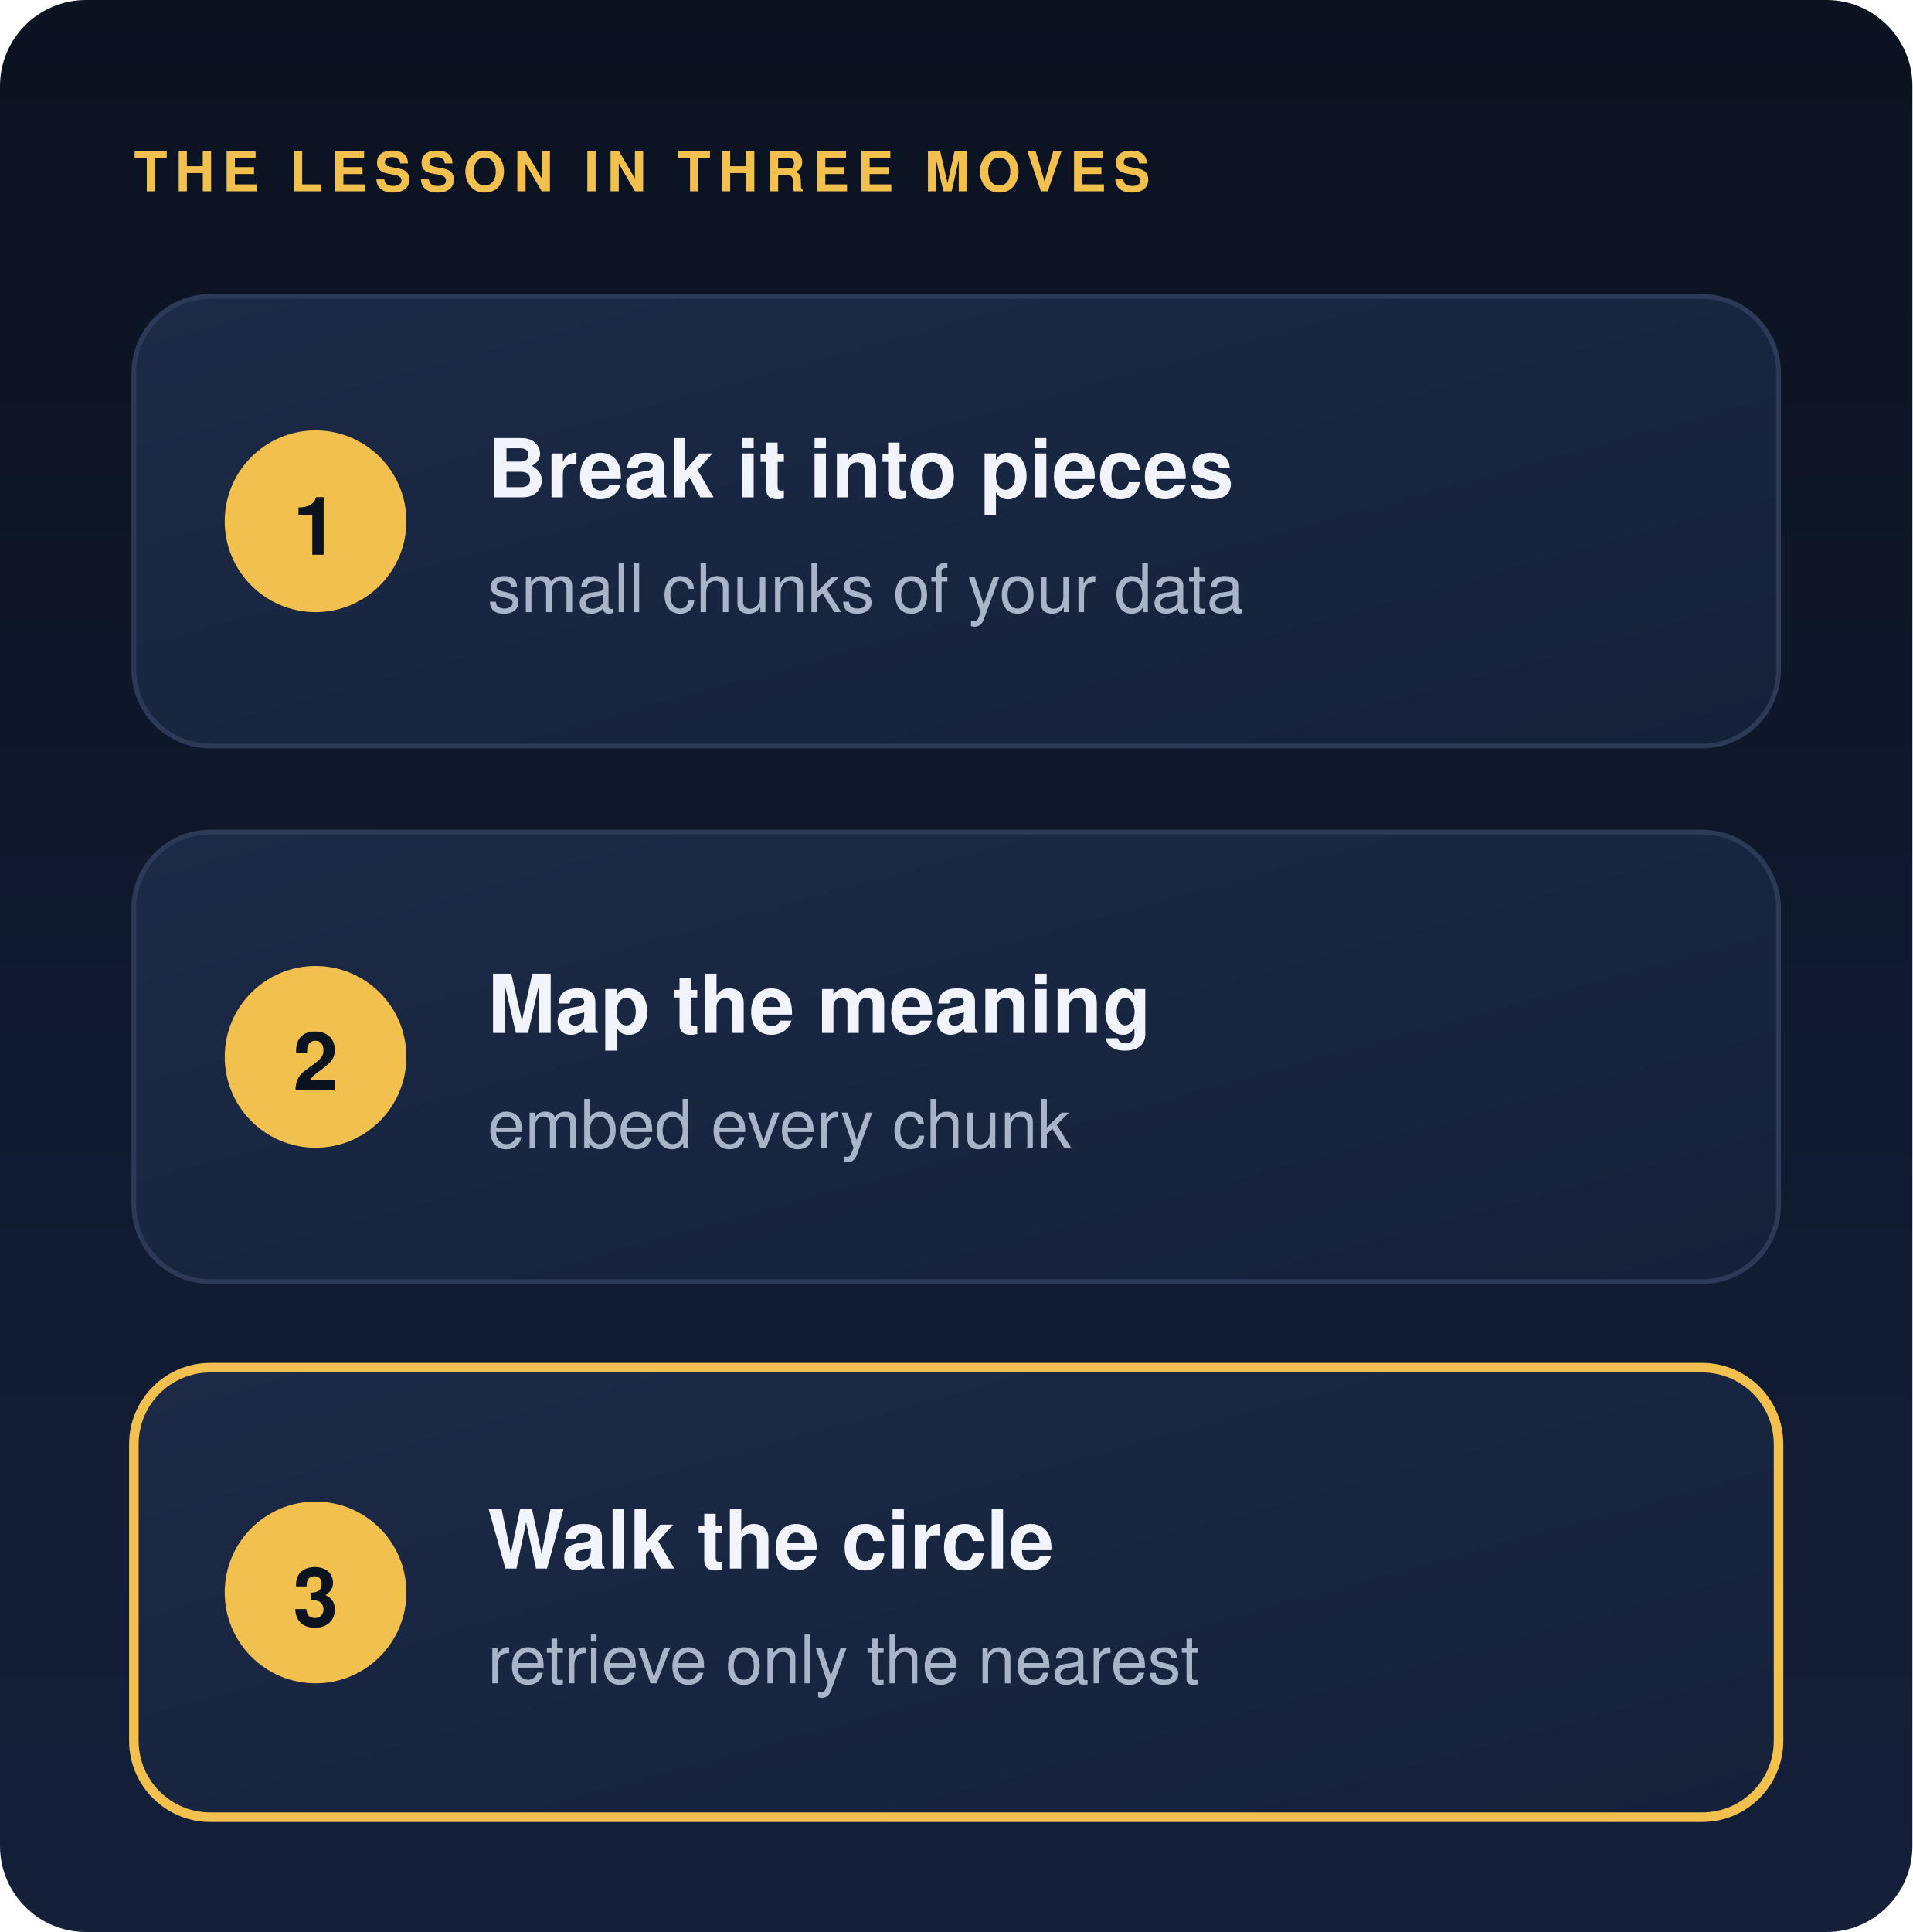
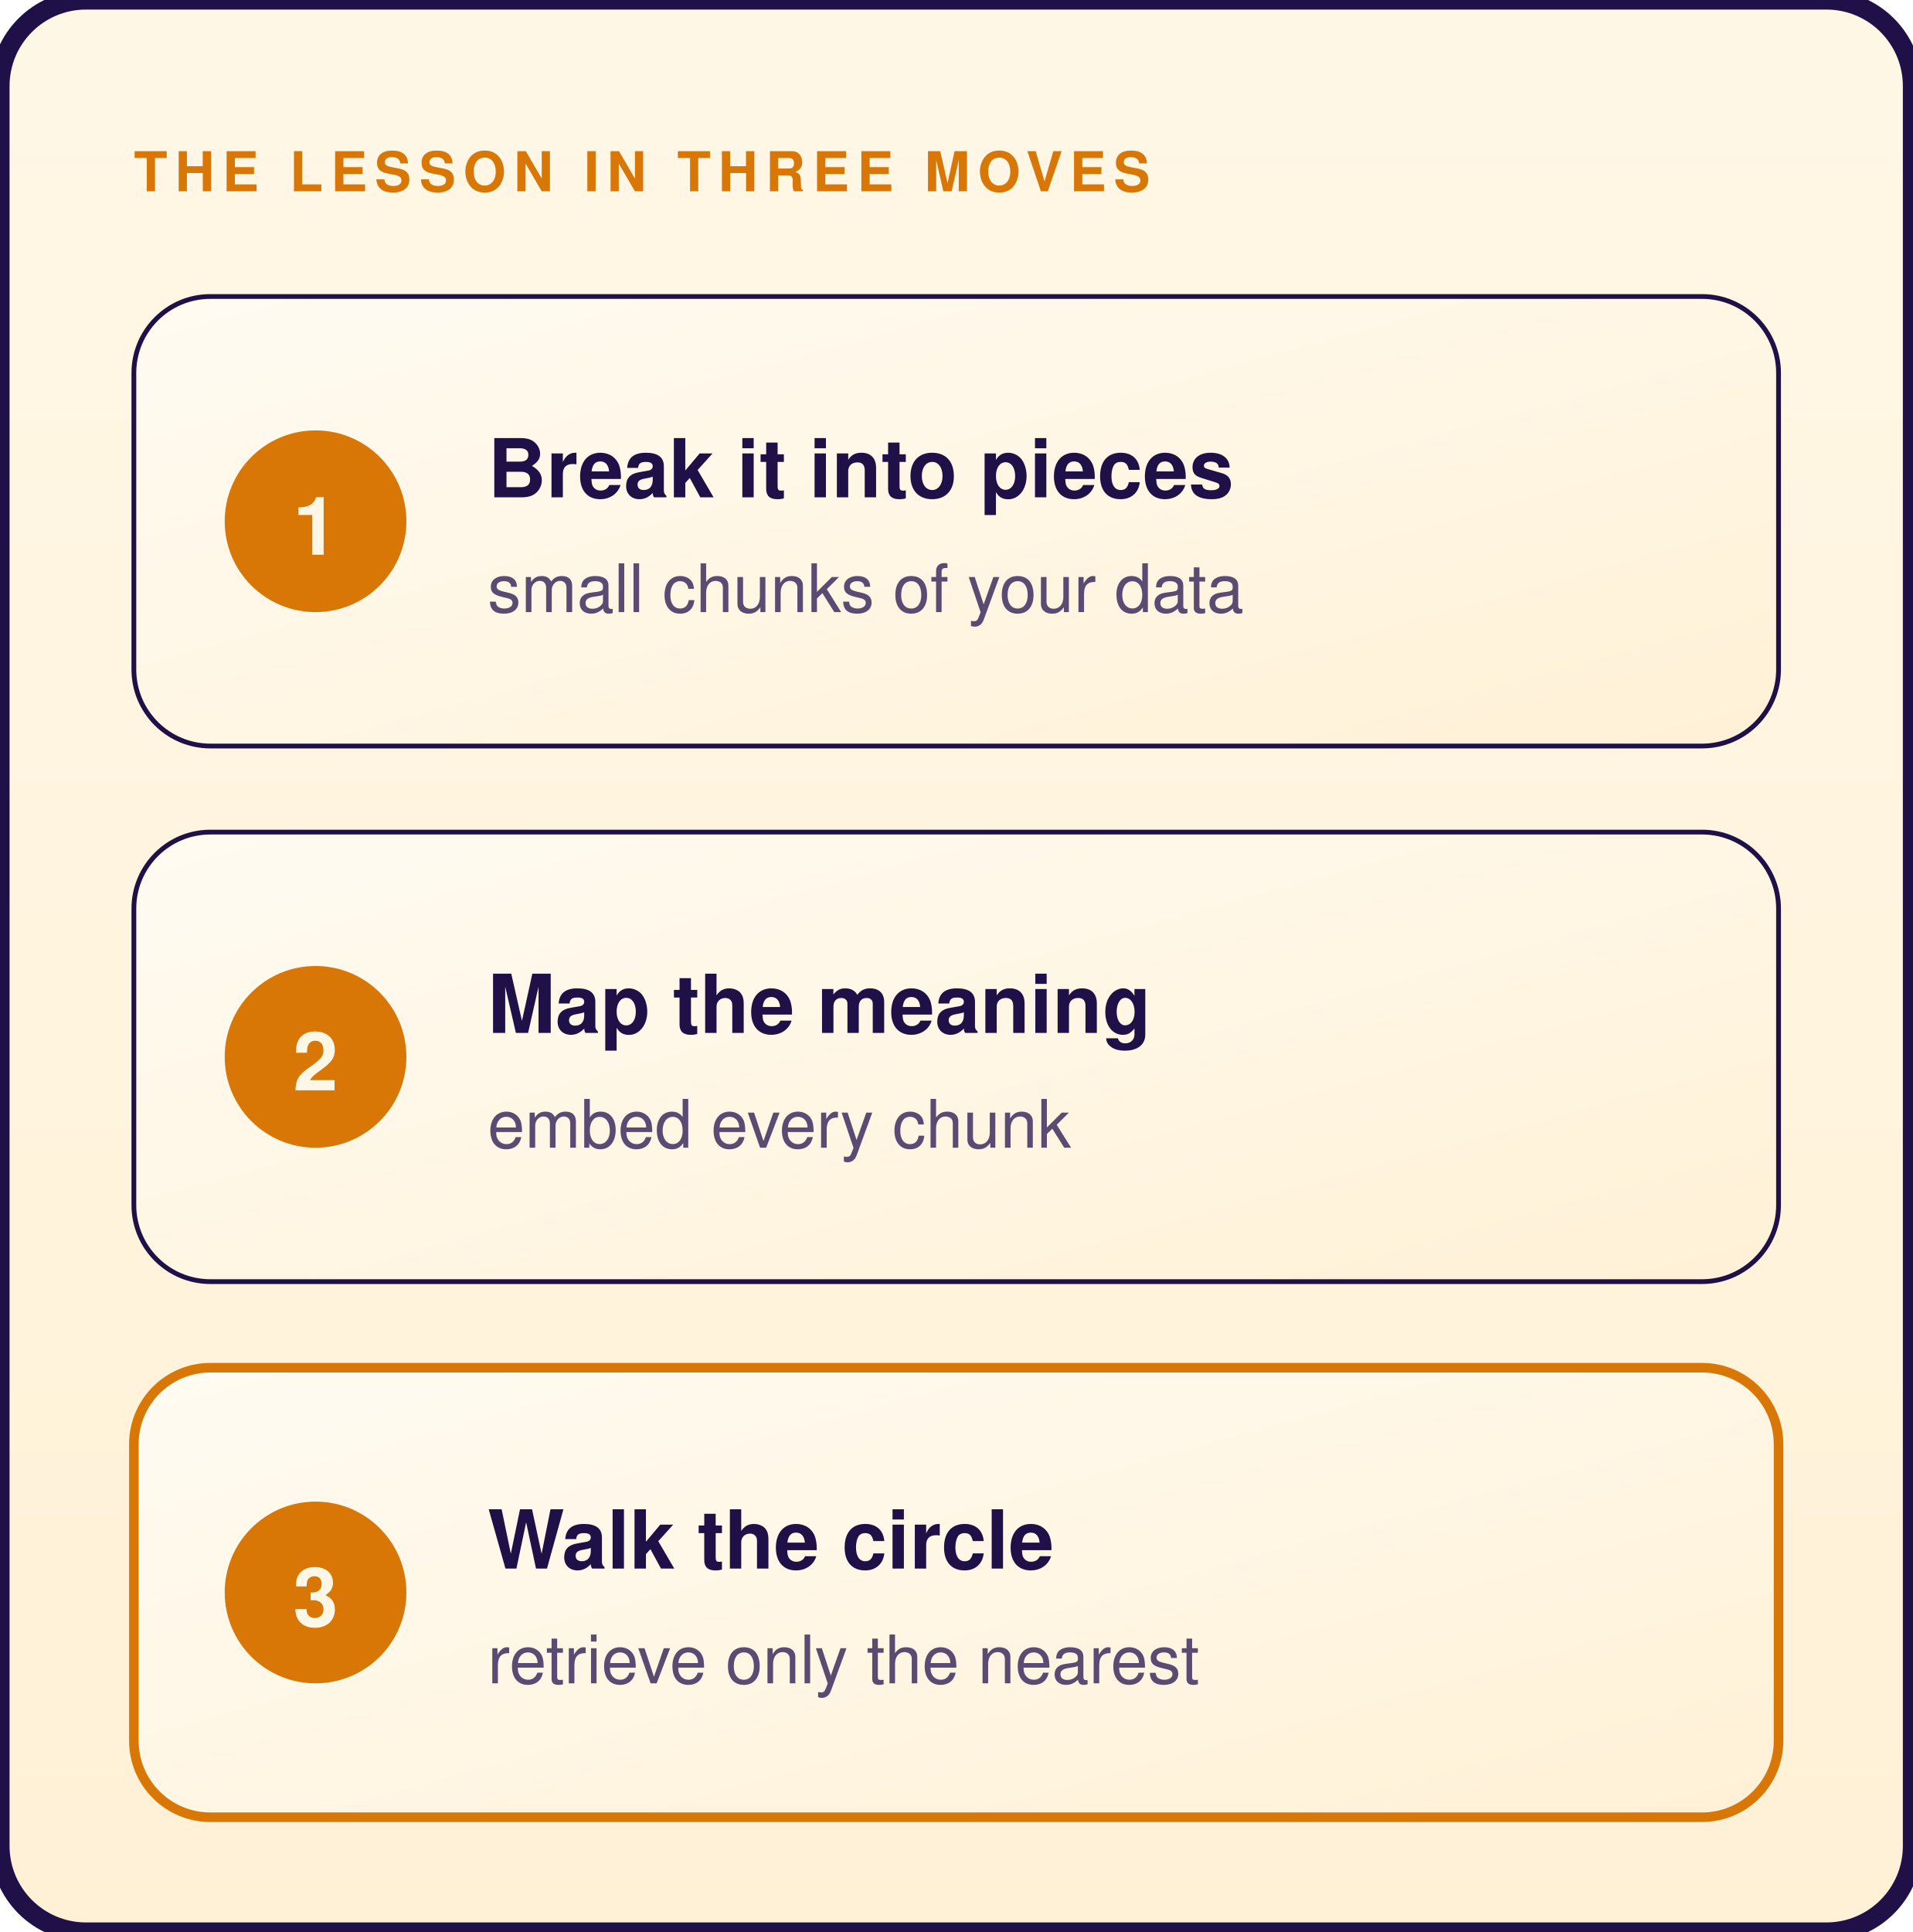
<svg xmlns="http://www.w3.org/2000/svg" viewBox="0 0 400 404" font-family="Segoe UI, Helvetica, Arial, sans-serif">
  <defs>
    <linearGradient id="bg" x1="0" y1="0" x2="0" y2="1">
-       <stop offset="0" stop-color="#0B1220" />
-       <stop offset="1" stop-color="#14203A" />
+       <stop offset="0" stop-color="#FFF7E6" />
+       <stop offset="1" stop-color="#FFF1D6" />
    </linearGradient>
    <radialGradient id="glowG" cx="0.5" cy="0.5" r="0.5">
-       <stop offset="0" stop-color="#F2C04E" stop-opacity="0.45" />
-       <stop offset="1" stop-color="#F2C04E" stop-opacity="0" />
+       <stop offset="0" stop-color="#D97706" stop-opacity="0.45" />
+       <stop offset="1" stop-color="#D97706" stop-opacity="0" />
    </radialGradient>
    <radialGradient id="glowT" cx="0.5" cy="0.5" r="0.5">
-       <stop offset="0" stop-color="#5CC4CF" stop-opacity="0.4" />
-       <stop offset="1" stop-color="#5CC4CF" stop-opacity="0" />
+       <stop offset="0" stop-color="#DB2777" stop-opacity="0.4" />
+       <stop offset="1" stop-color="#DB2777" stop-opacity="0" />
    </radialGradient>
    <radialGradient id="glowW" cx="0.5" cy="0.5" r="0.5">
-       <stop offset="0" stop-color="#FF8A7A" stop-opacity="0.35" />
-       <stop offset="1" stop-color="#FF8A7A" stop-opacity="0" />
+       <stop offset="0" stop-color="#DC2626" stop-opacity="0.35" />
+       <stop offset="1" stop-color="#DC2626" stop-opacity="0" />
    </radialGradient>
    <linearGradient id="tile" x1="0" y1="0" x2="1" y2="1">
-       <stop offset="0" stop-color="#1C2A47" />
-       <stop offset="1" stop-color="#152139" />
+       <stop offset="0" stop-color="#FFFBF2" />
+       <stop offset="1" stop-color="#FFF1D6" />
    </linearGradient>
    <marker id="aG" viewBox="0 0 10 10" refX="8" refY="5" markerWidth="6" markerHeight="6" orient="auto">
-       <path d="M0,0 L10,5 L0,10 z" fill="#F2C04E" />
+       <path d="M0,0 L10,5 L0,10 z" fill="#D97706" />
    </marker>
    <marker id="aW" viewBox="0 0 10 10" refX="8" refY="5" markerWidth="6" markerHeight="6" orient="auto">
-       <path d="M0,0 L10,5 L0,10 z" fill="#FF8A7A" />
+       <path d="M0,0 L10,5 L0,10 z" fill="#DC2626" />
    </marker>
  </defs>
-   <rect width="400" height="404" rx="18" fill="url(#bg)" />
-   <text x="28" y="40" text-anchor="start" fill="#F2C04E" font-size="11.5" font-weight="800" letter-spacing="1.6">THE LESSON IN THREE MOVES</text>
-   <rect x="28" y="62" width="344" height="94" rx="16" fill="url(#tile)" stroke="#2C3A58" stroke-width="1" />
-   <circle cx="66" cy="109" r="19" fill="#F2C04E" />
-   <text x="66" y="116" text-anchor="middle" fill="#0B1220" font-size="17" font-weight="800">1</text>
-   <text x="102" y="104" text-anchor="start" fill="#F1F4FA" font-size="17" font-weight="700">Break it into pieces</text>
-   <text x="102" y="128" text-anchor="start" fill="#A9B4C8" font-size="14" font-weight="400">small chunks of your data</text>
-   <rect x="28" y="174" width="344" height="94" rx="16" fill="url(#tile)" stroke="#2C3A58" stroke-width="1" />
-   <circle cx="66" cy="221" r="19" fill="#F2C04E" />
-   <text x="66" y="228" text-anchor="middle" fill="#0B1220" font-size="17" font-weight="800">2</text>
-   <text x="102" y="216" text-anchor="start" fill="#F1F4FA" font-size="17" font-weight="700">Map the meaning</text>
-   <text x="102" y="240" text-anchor="start" fill="#A9B4C8" font-size="14" font-weight="400">embed every chunk</text>
-   <rect x="28" y="286" width="344" height="94" rx="16" fill="url(#tile)" stroke="#F2C04E" stroke-width="2" />
-   <circle cx="66" cy="333" r="19" fill="#F2C04E" />
-   <text x="66" y="340" text-anchor="middle" fill="#0B1220" font-size="17" font-weight="800">3</text>
-   <text x="102" y="328" text-anchor="start" fill="#F1F4FA" font-size="17" font-weight="700">Walk the circle</text>
-   <text x="102" y="352" text-anchor="start" fill="#A9B4C8" font-size="14" font-weight="400">retrieve only the nearest</text>
+   <rect width="400" height="404" rx="18" fill="url(#bg)" stroke="#1F1147" stroke-width="4" />
+   <text x="28" y="40" text-anchor="start" fill="#D97706" font-size="11.5" font-weight="800" letter-spacing="1.6">THE LESSON IN THREE MOVES</text>
+   <rect x="28" y="62" width="344" height="94" rx="16" fill="url(#tile)" stroke="#1F1147" stroke-width="1" />
+   <circle cx="66" cy="109" r="19" fill="#D97706" />
+   <text x="66" y="116" text-anchor="middle" fill="#FFF7E6" font-size="17" font-weight="800">1</text>
+   <text x="102" y="104" text-anchor="start" fill="#1F1147" font-size="17" font-weight="700">Break it into pieces</text>
+   <text x="102" y="128" text-anchor="start" fill="#5B4B73" font-size="14" font-weight="400">small chunks of your data</text>
+   <rect x="28" y="174" width="344" height="94" rx="16" fill="url(#tile)" stroke="#1F1147" stroke-width="1" />
+   <circle cx="66" cy="221" r="19" fill="#D97706" />
+   <text x="66" y="228" text-anchor="middle" fill="#FFF7E6" font-size="17" font-weight="800">2</text>
+   <text x="102" y="216" text-anchor="start" fill="#1F1147" font-size="17" font-weight="700">Map the meaning</text>
+   <text x="102" y="240" text-anchor="start" fill="#5B4B73" font-size="14" font-weight="400">embed every chunk</text>
+   <rect x="28" y="286" width="344" height="94" rx="16" fill="url(#tile)" stroke="#D97706" stroke-width="2" />
+   <circle cx="66" cy="333" r="19" fill="#D97706" />
+   <text x="66" y="340" text-anchor="middle" fill="#FFF7E6" font-size="17" font-weight="800">3</text>
+   <text x="102" y="328" text-anchor="start" fill="#1F1147" font-size="17" font-weight="700">Walk the circle</text>
+   <text x="102" y="352" text-anchor="start" fill="#5B4B73" font-size="14" font-weight="400">retrieve only the nearest</text>
</svg>
